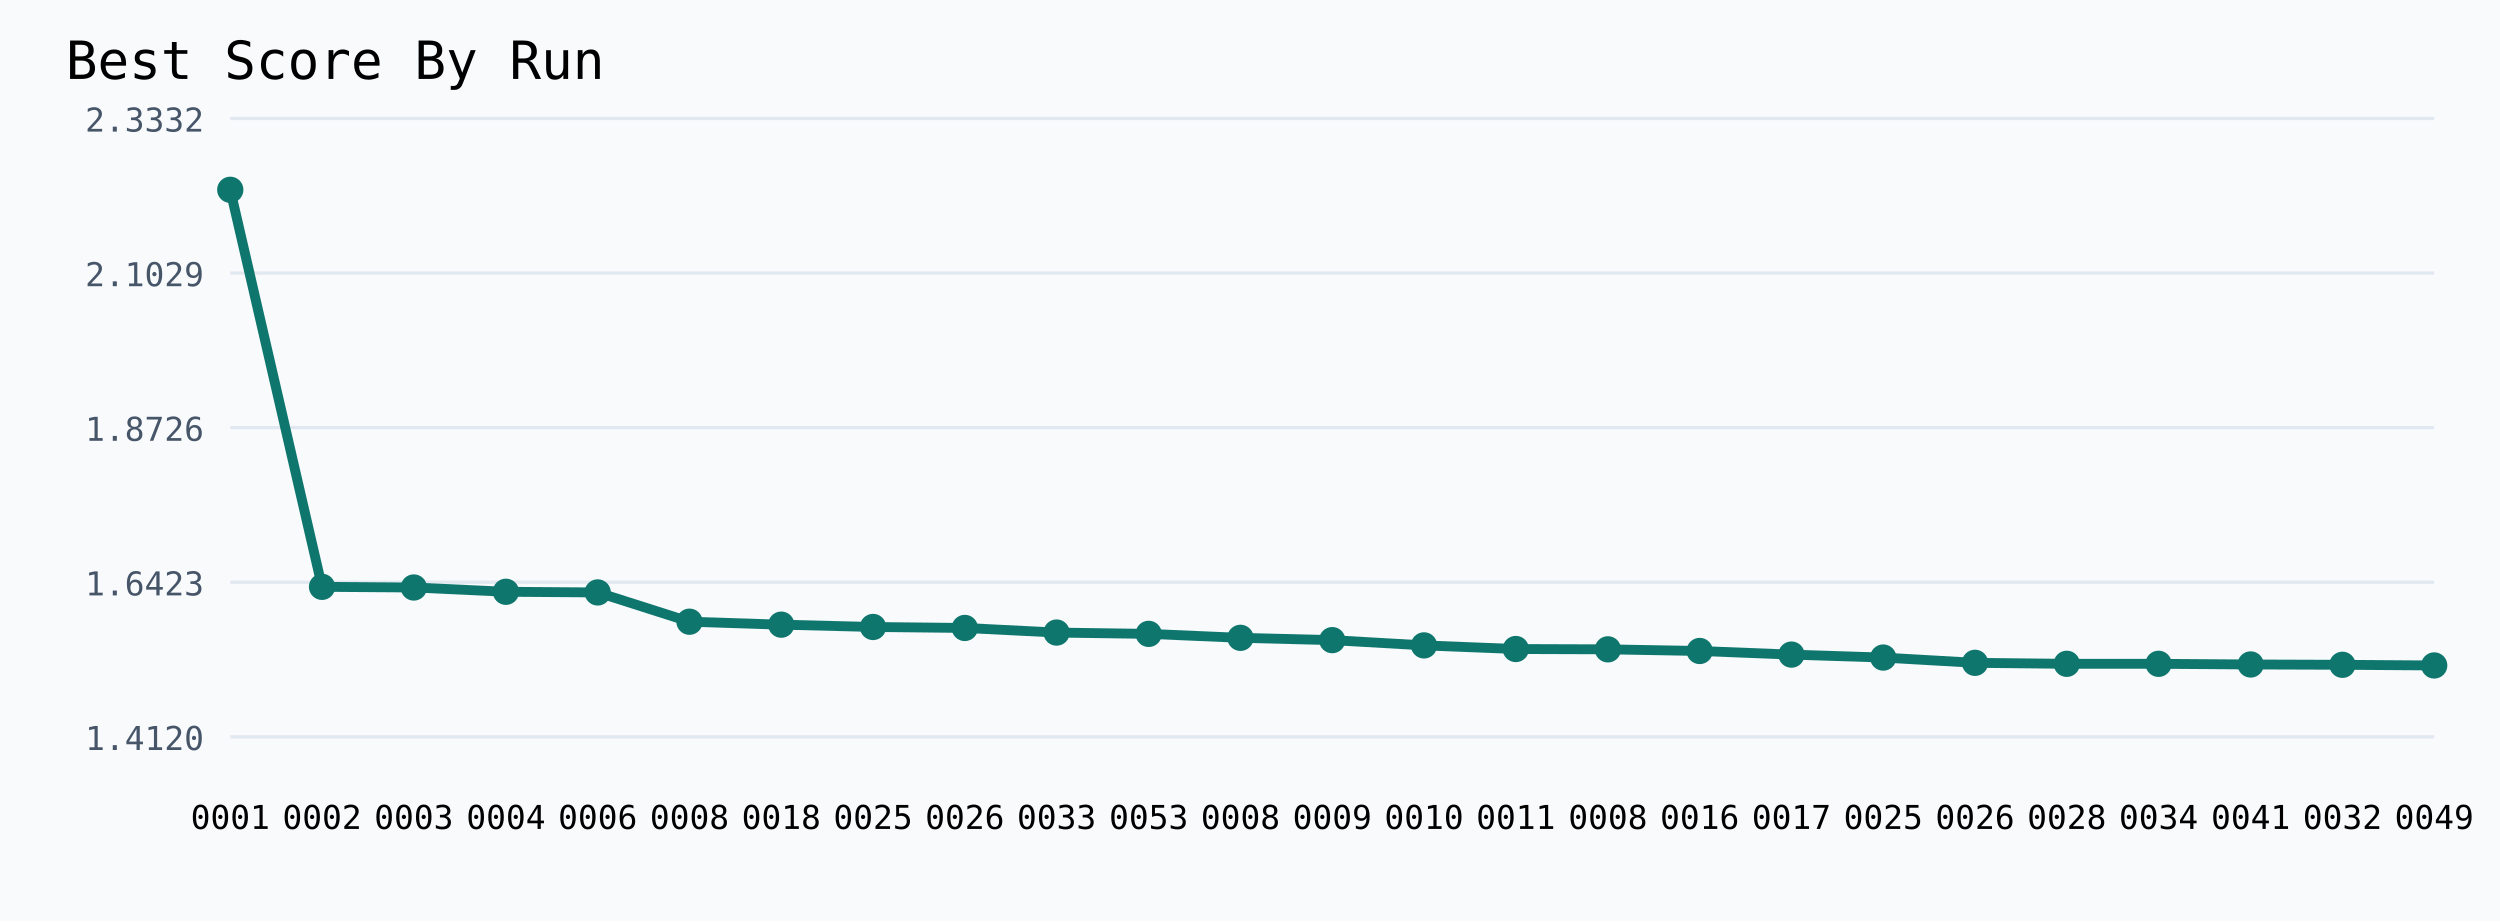
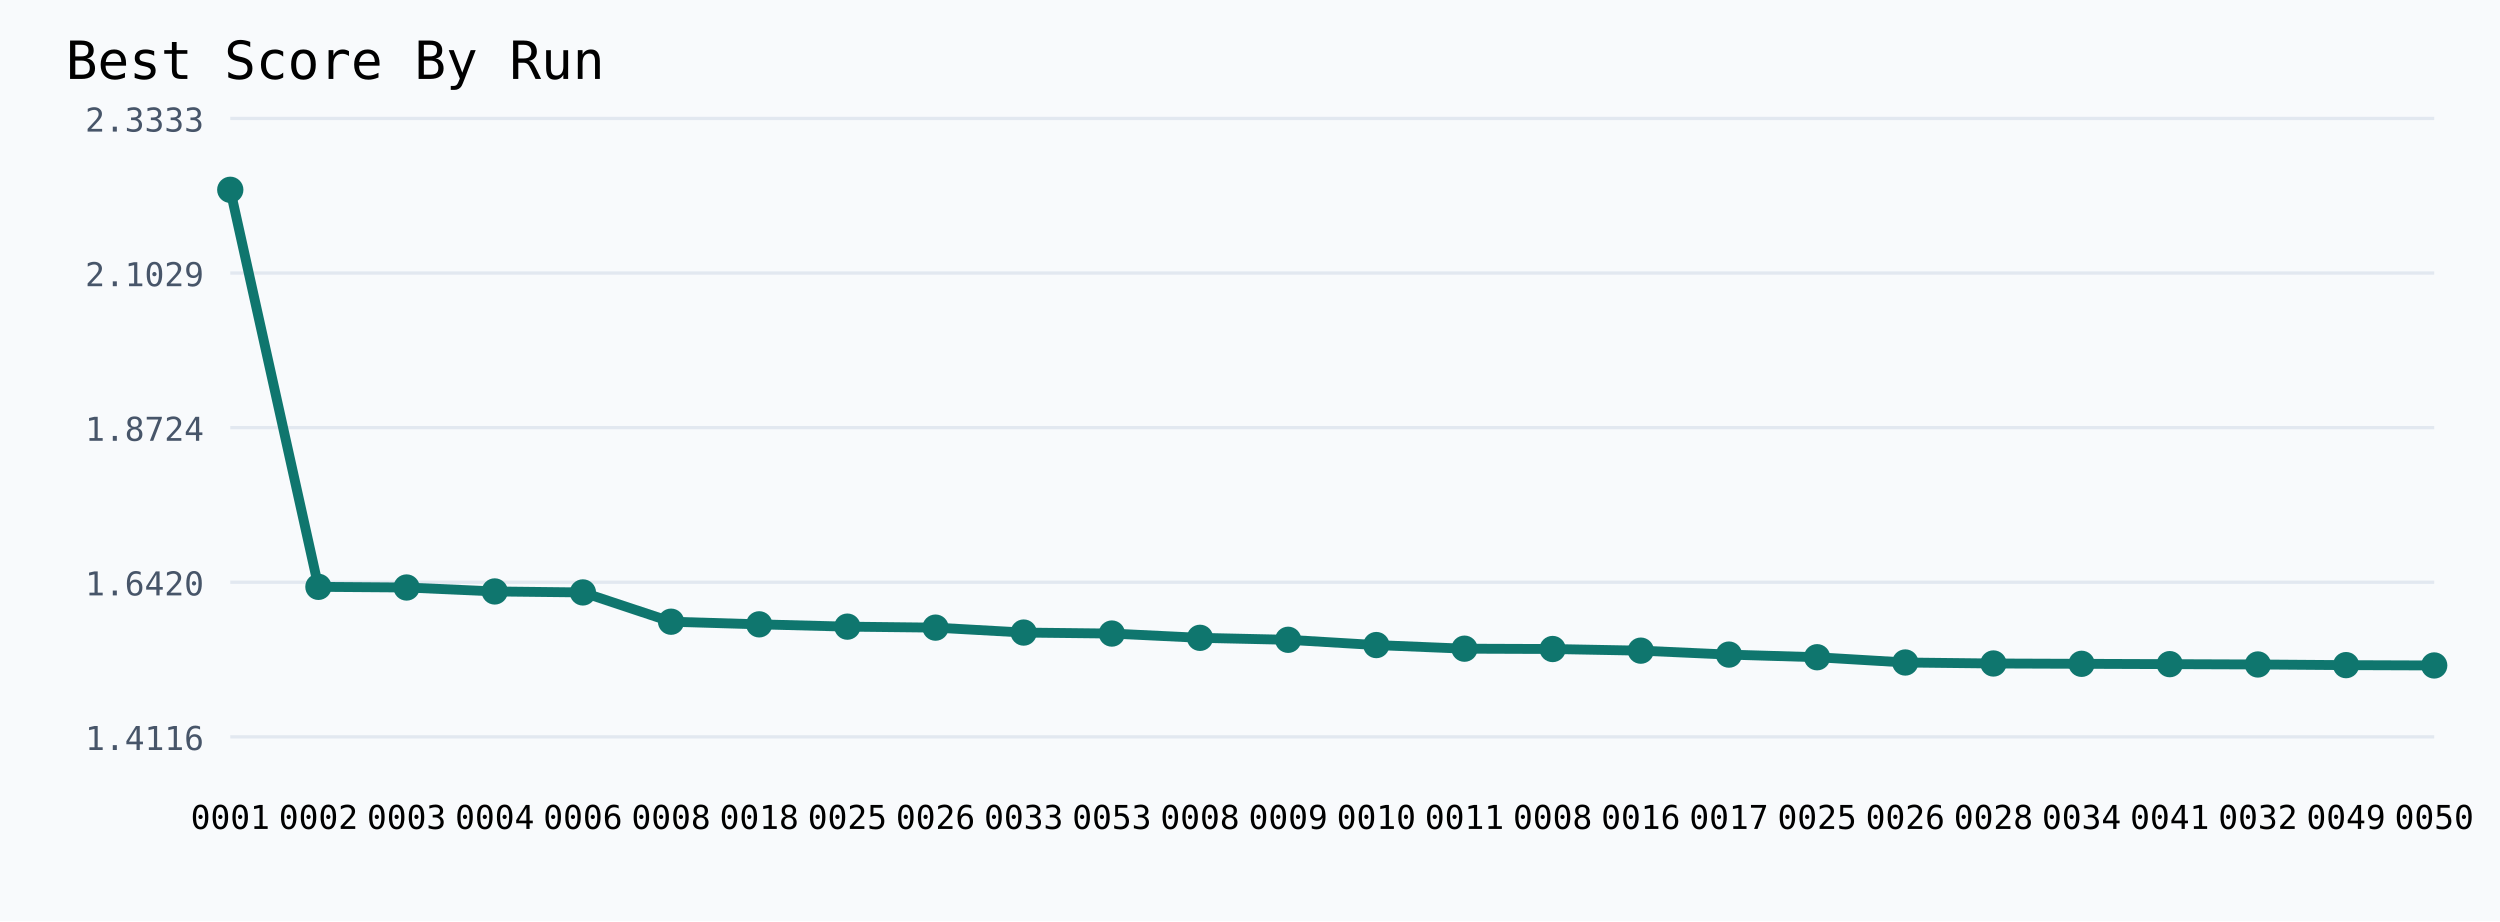
<svg xmlns="http://www.w3.org/2000/svg" width="760" height="280">
  <rect width="100%" height="100%" fill="#f8fafc" />
  <text x="20" y="24" font-family="monospace" font-size="16">Best Score By Run</text>
  <line x1="70" y1="36.0" x2="740" y2="36.0" stroke="#e2e8f0" />
-   <text x="62" y="40.0" text-anchor="end" font-family="monospace" font-size="10" fill="#475569">2.3332</text>
+   <text x="62" y="40.0" text-anchor="end" font-family="monospace" font-size="10" fill="#475569">2.3333</text>
  <line x1="70" y1="83.0" x2="740" y2="83.0" stroke="#e2e8f0" />
  <text x="62" y="87.0" text-anchor="end" font-family="monospace" font-size="10" fill="#475569">2.1029</text>
  <line x1="70" y1="130.0" x2="740" y2="130.0" stroke="#e2e8f0" />
-   <text x="62" y="134.0" text-anchor="end" font-family="monospace" font-size="10" fill="#475569">1.8726</text>
+   <text x="62" y="134.0" text-anchor="end" font-family="monospace" font-size="10" fill="#475569">1.8724</text>
  <line x1="70" y1="177.0" x2="740" y2="177.0" stroke="#e2e8f0" />
-   <text x="62" y="181.0" text-anchor="end" font-family="monospace" font-size="10" fill="#475569">1.6423</text>
+   <text x="62" y="181.0" text-anchor="end" font-family="monospace" font-size="10" fill="#475569">1.6420</text>
  <line x1="70" y1="224.0" x2="740" y2="224.0" stroke="#e2e8f0" />
-   <text x="62" y="228.0" text-anchor="end" font-family="monospace" font-size="10" fill="#475569">1.4120</text>
-   <polyline fill="none" stroke="#0f766e" stroke-width="3" points="70.0,57.7 97.9,178.4 125.8,178.6 153.8,179.9 181.7,180.1 209.6,189.0 237.5,189.9 265.4,190.6 293.3,190.9 321.2,192.3 349.2,192.7 377.1,193.9 405.0,194.6 432.9,196.2 460.8,197.3 488.8,197.4 516.7,197.9 544.6,199.0 572.5,199.9 600.4,201.5 628.3,201.8 656.2,201.8 684.2,202.0 712.1,202.1 740.0,202.3" />
+   <text x="62" y="228.0" text-anchor="end" font-family="monospace" font-size="10" fill="#475569">1.4116</text>
+   <polyline fill="none" stroke="#0f766e" stroke-width="3" points="70.0,57.7 96.8,178.4 123.6,178.6 150.4,179.8 177.2,180.1 204.0,189.0 230.8,189.8 257.6,190.5 284.4,190.8 311.2,192.3 338.0,192.6 364.8,193.9 391.6,194.5 418.4,196.1 445.2,197.2 472.0,197.3 498.8,197.8 525.6,199.0 552.4,199.8 579.2,201.4 606.0,201.7 632.8,201.8 659.6,201.9 686.4,202.0 713.2,202.2 740.0,202.3" />
  <circle cx="70.0" cy="57.7" r="4" fill="#0f766e" />
  <text x="70.0" y="252" text-anchor="middle" font-family="monospace" font-size="10">0001</text>
-   <circle cx="97.9" cy="178.4" r="4" fill="#0f766e" />
-   <text x="97.9" y="252" text-anchor="middle" font-family="monospace" font-size="10">0002</text>
-   <circle cx="125.8" cy="178.6" r="4" fill="#0f766e" />
-   <text x="125.8" y="252" text-anchor="middle" font-family="monospace" font-size="10">0003</text>
-   <circle cx="153.8" cy="179.9" r="4" fill="#0f766e" />
-   <text x="153.8" y="252" text-anchor="middle" font-family="monospace" font-size="10">0004</text>
-   <circle cx="181.7" cy="180.1" r="4" fill="#0f766e" />
-   <text x="181.7" y="252" text-anchor="middle" font-family="monospace" font-size="10">0006</text>
-   <circle cx="209.6" cy="189.0" r="4" fill="#0f766e" />
-   <text x="209.6" y="252" text-anchor="middle" font-family="monospace" font-size="10">0008</text>
-   <circle cx="237.5" cy="189.9" r="4" fill="#0f766e" />
-   <text x="237.5" y="252" text-anchor="middle" font-family="monospace" font-size="10">0018</text>
-   <circle cx="265.4" cy="190.6" r="4" fill="#0f766e" />
-   <text x="265.4" y="252" text-anchor="middle" font-family="monospace" font-size="10">0025</text>
-   <circle cx="293.3" cy="190.9" r="4" fill="#0f766e" />
-   <text x="293.3" y="252" text-anchor="middle" font-family="monospace" font-size="10">0026</text>
-   <circle cx="321.2" cy="192.3" r="4" fill="#0f766e" />
-   <text x="321.2" y="252" text-anchor="middle" font-family="monospace" font-size="10">0033</text>
-   <circle cx="349.2" cy="192.7" r="4" fill="#0f766e" />
-   <text x="349.2" y="252" text-anchor="middle" font-family="monospace" font-size="10">0053</text>
-   <circle cx="377.1" cy="193.9" r="4" fill="#0f766e" />
-   <text x="377.1" y="252" text-anchor="middle" font-family="monospace" font-size="10">0008</text>
-   <circle cx="405.0" cy="194.6" r="4" fill="#0f766e" />
-   <text x="405.0" y="252" text-anchor="middle" font-family="monospace" font-size="10">0009</text>
-   <circle cx="432.9" cy="196.2" r="4" fill="#0f766e" />
-   <text x="432.9" y="252" text-anchor="middle" font-family="monospace" font-size="10">0010</text>
-   <circle cx="460.8" cy="197.3" r="4" fill="#0f766e" />
-   <text x="460.8" y="252" text-anchor="middle" font-family="monospace" font-size="10">0011</text>
-   <circle cx="488.8" cy="197.4" r="4" fill="#0f766e" />
-   <text x="488.8" y="252" text-anchor="middle" font-family="monospace" font-size="10">0008</text>
-   <circle cx="516.7" cy="197.9" r="4" fill="#0f766e" />
-   <text x="516.7" y="252" text-anchor="middle" font-family="monospace" font-size="10">0016</text>
-   <circle cx="544.6" cy="199.0" r="4" fill="#0f766e" />
-   <text x="544.6" y="252" text-anchor="middle" font-family="monospace" font-size="10">0017</text>
-   <circle cx="572.5" cy="199.9" r="4" fill="#0f766e" />
-   <text x="572.5" y="252" text-anchor="middle" font-family="monospace" font-size="10">0025</text>
-   <circle cx="600.4" cy="201.5" r="4" fill="#0f766e" />
-   <text x="600.4" y="252" text-anchor="middle" font-family="monospace" font-size="10">0026</text>
-   <circle cx="628.3" cy="201.8" r="4" fill="#0f766e" />
-   <text x="628.3" y="252" text-anchor="middle" font-family="monospace" font-size="10">0028</text>
-   <circle cx="656.2" cy="201.8" r="4" fill="#0f766e" />
-   <text x="656.2" y="252" text-anchor="middle" font-family="monospace" font-size="10">0034</text>
-   <circle cx="684.2" cy="202.0" r="4" fill="#0f766e" />
-   <text x="684.2" y="252" text-anchor="middle" font-family="monospace" font-size="10">0041</text>
-   <circle cx="712.1" cy="202.1" r="4" fill="#0f766e" />
-   <text x="712.1" y="252" text-anchor="middle" font-family="monospace" font-size="10">0032</text>
+   <circle cx="96.8" cy="178.4" r="4" fill="#0f766e" />
+   <text x="96.8" y="252" text-anchor="middle" font-family="monospace" font-size="10">0002</text>
+   <circle cx="123.6" cy="178.6" r="4" fill="#0f766e" />
+   <text x="123.6" y="252" text-anchor="middle" font-family="monospace" font-size="10">0003</text>
+   <circle cx="150.4" cy="179.8" r="4" fill="#0f766e" />
+   <text x="150.4" y="252" text-anchor="middle" font-family="monospace" font-size="10">0004</text>
+   <circle cx="177.2" cy="180.1" r="4" fill="#0f766e" />
+   <text x="177.2" y="252" text-anchor="middle" font-family="monospace" font-size="10">0006</text>
+   <circle cx="204.0" cy="189.0" r="4" fill="#0f766e" />
+   <text x="204.0" y="252" text-anchor="middle" font-family="monospace" font-size="10">0008</text>
+   <circle cx="230.8" cy="189.8" r="4" fill="#0f766e" />
+   <text x="230.8" y="252" text-anchor="middle" font-family="monospace" font-size="10">0018</text>
+   <circle cx="257.6" cy="190.5" r="4" fill="#0f766e" />
+   <text x="257.6" y="252" text-anchor="middle" font-family="monospace" font-size="10">0025</text>
+   <circle cx="284.4" cy="190.8" r="4" fill="#0f766e" />
+   <text x="284.4" y="252" text-anchor="middle" font-family="monospace" font-size="10">0026</text>
+   <circle cx="311.2" cy="192.3" r="4" fill="#0f766e" />
+   <text x="311.2" y="252" text-anchor="middle" font-family="monospace" font-size="10">0033</text>
+   <circle cx="338.0" cy="192.6" r="4" fill="#0f766e" />
+   <text x="338.0" y="252" text-anchor="middle" font-family="monospace" font-size="10">0053</text>
+   <circle cx="364.8" cy="193.9" r="4" fill="#0f766e" />
+   <text x="364.8" y="252" text-anchor="middle" font-family="monospace" font-size="10">0008</text>
+   <circle cx="391.6" cy="194.5" r="4" fill="#0f766e" />
+   <text x="391.6" y="252" text-anchor="middle" font-family="monospace" font-size="10">0009</text>
+   <circle cx="418.4" cy="196.1" r="4" fill="#0f766e" />
+   <text x="418.4" y="252" text-anchor="middle" font-family="monospace" font-size="10">0010</text>
+   <circle cx="445.2" cy="197.2" r="4" fill="#0f766e" />
+   <text x="445.2" y="252" text-anchor="middle" font-family="monospace" font-size="10">0011</text>
+   <circle cx="472.0" cy="197.3" r="4" fill="#0f766e" />
+   <text x="472.0" y="252" text-anchor="middle" font-family="monospace" font-size="10">0008</text>
+   <circle cx="498.8" cy="197.8" r="4" fill="#0f766e" />
+   <text x="498.8" y="252" text-anchor="middle" font-family="monospace" font-size="10">0016</text>
+   <circle cx="525.6" cy="199.0" r="4" fill="#0f766e" />
+   <text x="525.6" y="252" text-anchor="middle" font-family="monospace" font-size="10">0017</text>
+   <circle cx="552.4" cy="199.8" r="4" fill="#0f766e" />
+   <text x="552.4" y="252" text-anchor="middle" font-family="monospace" font-size="10">0025</text>
+   <circle cx="579.2" cy="201.4" r="4" fill="#0f766e" />
+   <text x="579.2" y="252" text-anchor="middle" font-family="monospace" font-size="10">0026</text>
+   <circle cx="606.0" cy="201.7" r="4" fill="#0f766e" />
+   <text x="606.0" y="252" text-anchor="middle" font-family="monospace" font-size="10">0028</text>
+   <circle cx="632.8" cy="201.8" r="4" fill="#0f766e" />
+   <text x="632.8" y="252" text-anchor="middle" font-family="monospace" font-size="10">0034</text>
+   <circle cx="659.6" cy="201.9" r="4" fill="#0f766e" />
+   <text x="659.6" y="252" text-anchor="middle" font-family="monospace" font-size="10">0041</text>
+   <circle cx="686.4" cy="202.0" r="4" fill="#0f766e" />
+   <text x="686.4" y="252" text-anchor="middle" font-family="monospace" font-size="10">0032</text>
+   <circle cx="713.2" cy="202.2" r="4" fill="#0f766e" />
+   <text x="713.2" y="252" text-anchor="middle" font-family="monospace" font-size="10">0049</text>
  <circle cx="740.0" cy="202.3" r="4" fill="#0f766e" />
-   <text x="740.0" y="252" text-anchor="middle" font-family="monospace" font-size="10">0049</text>
+   <text x="740.0" y="252" text-anchor="middle" font-family="monospace" font-size="10">0050</text>
</svg>
